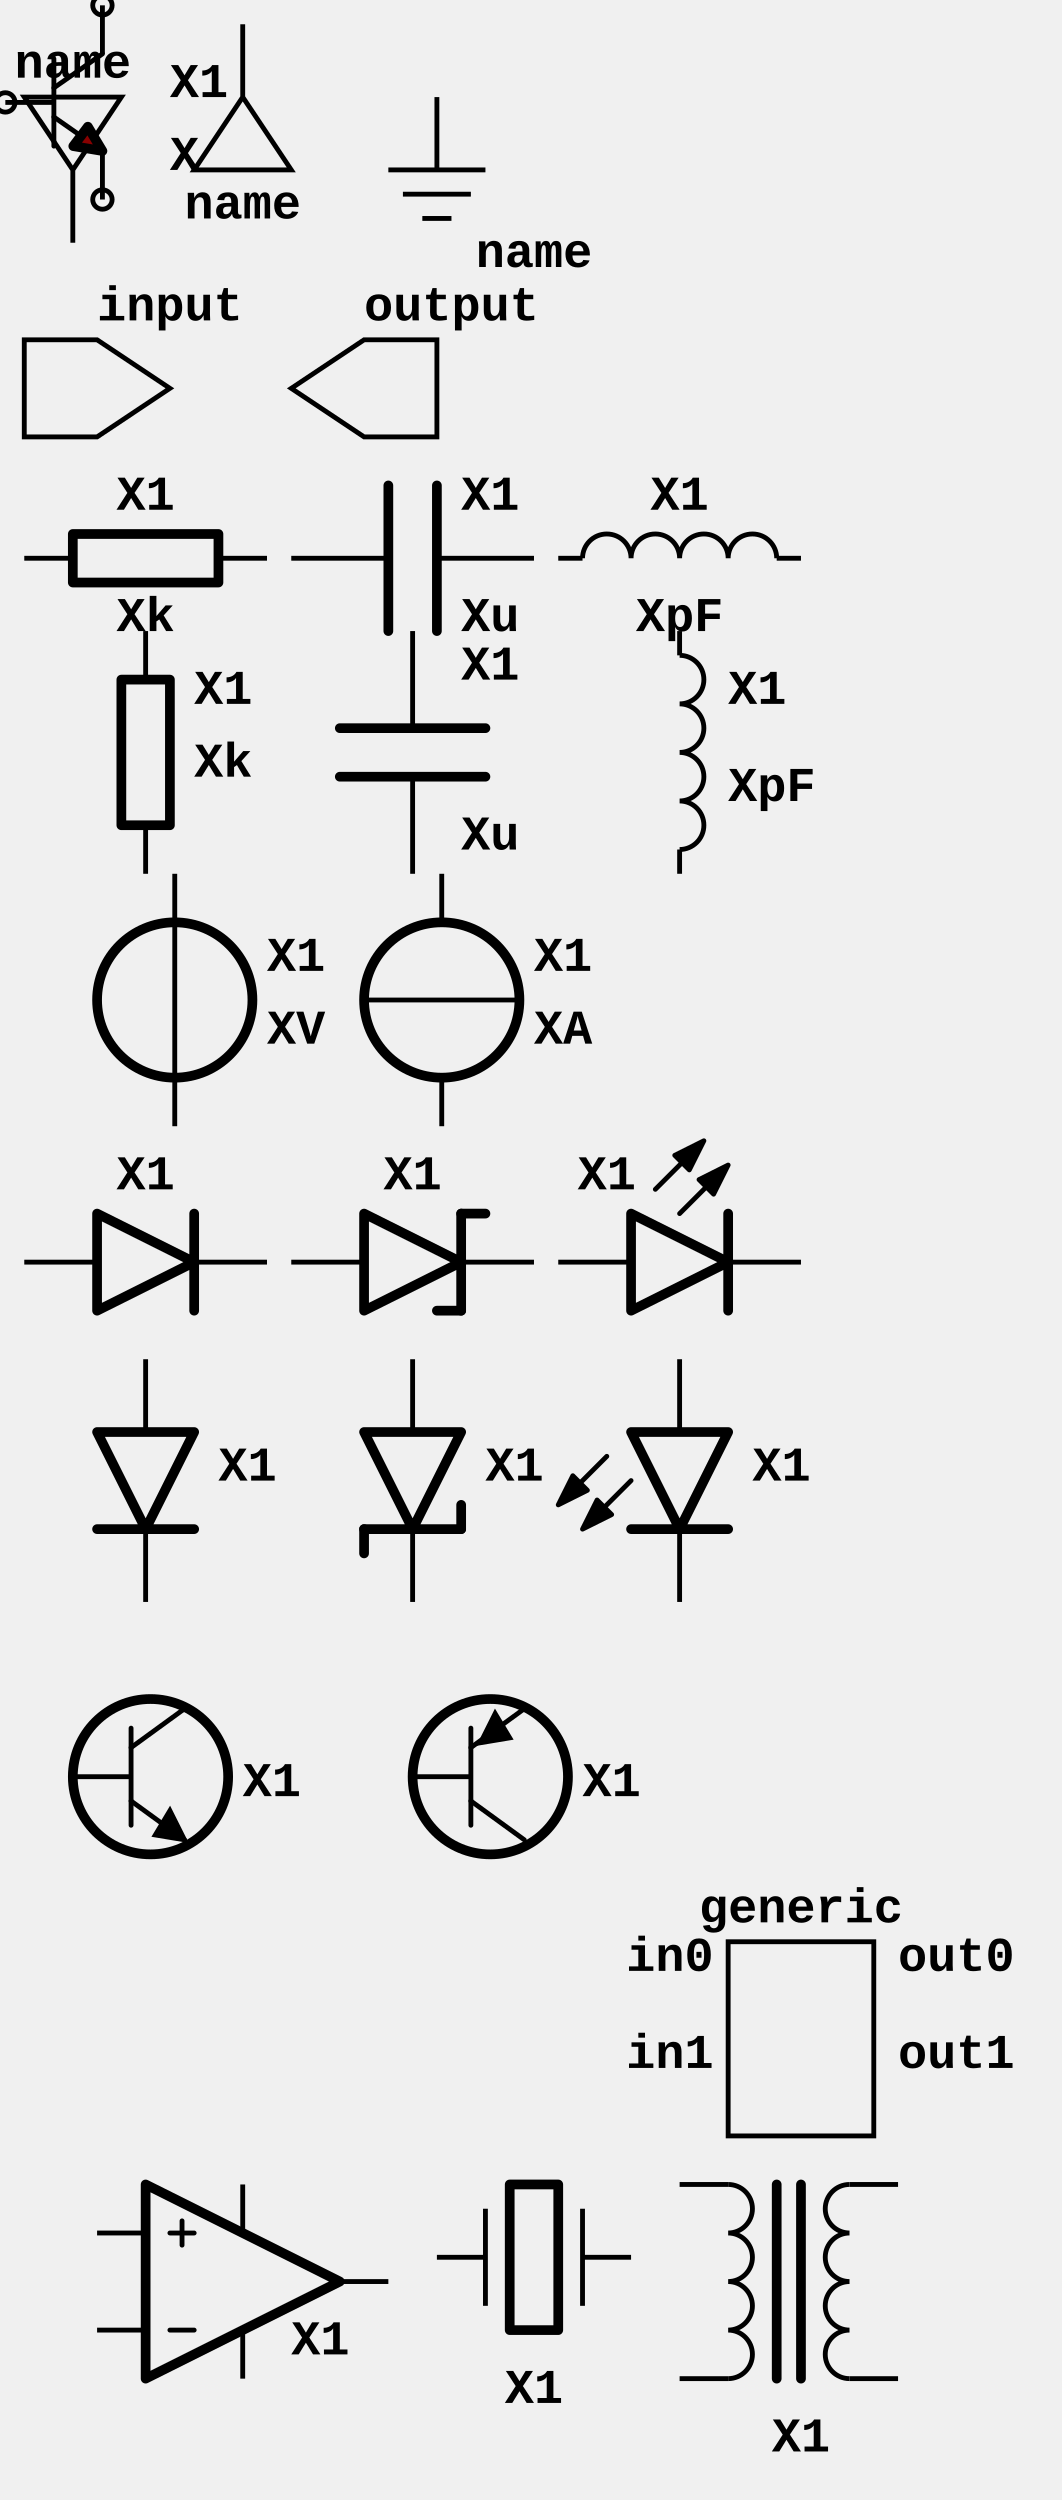
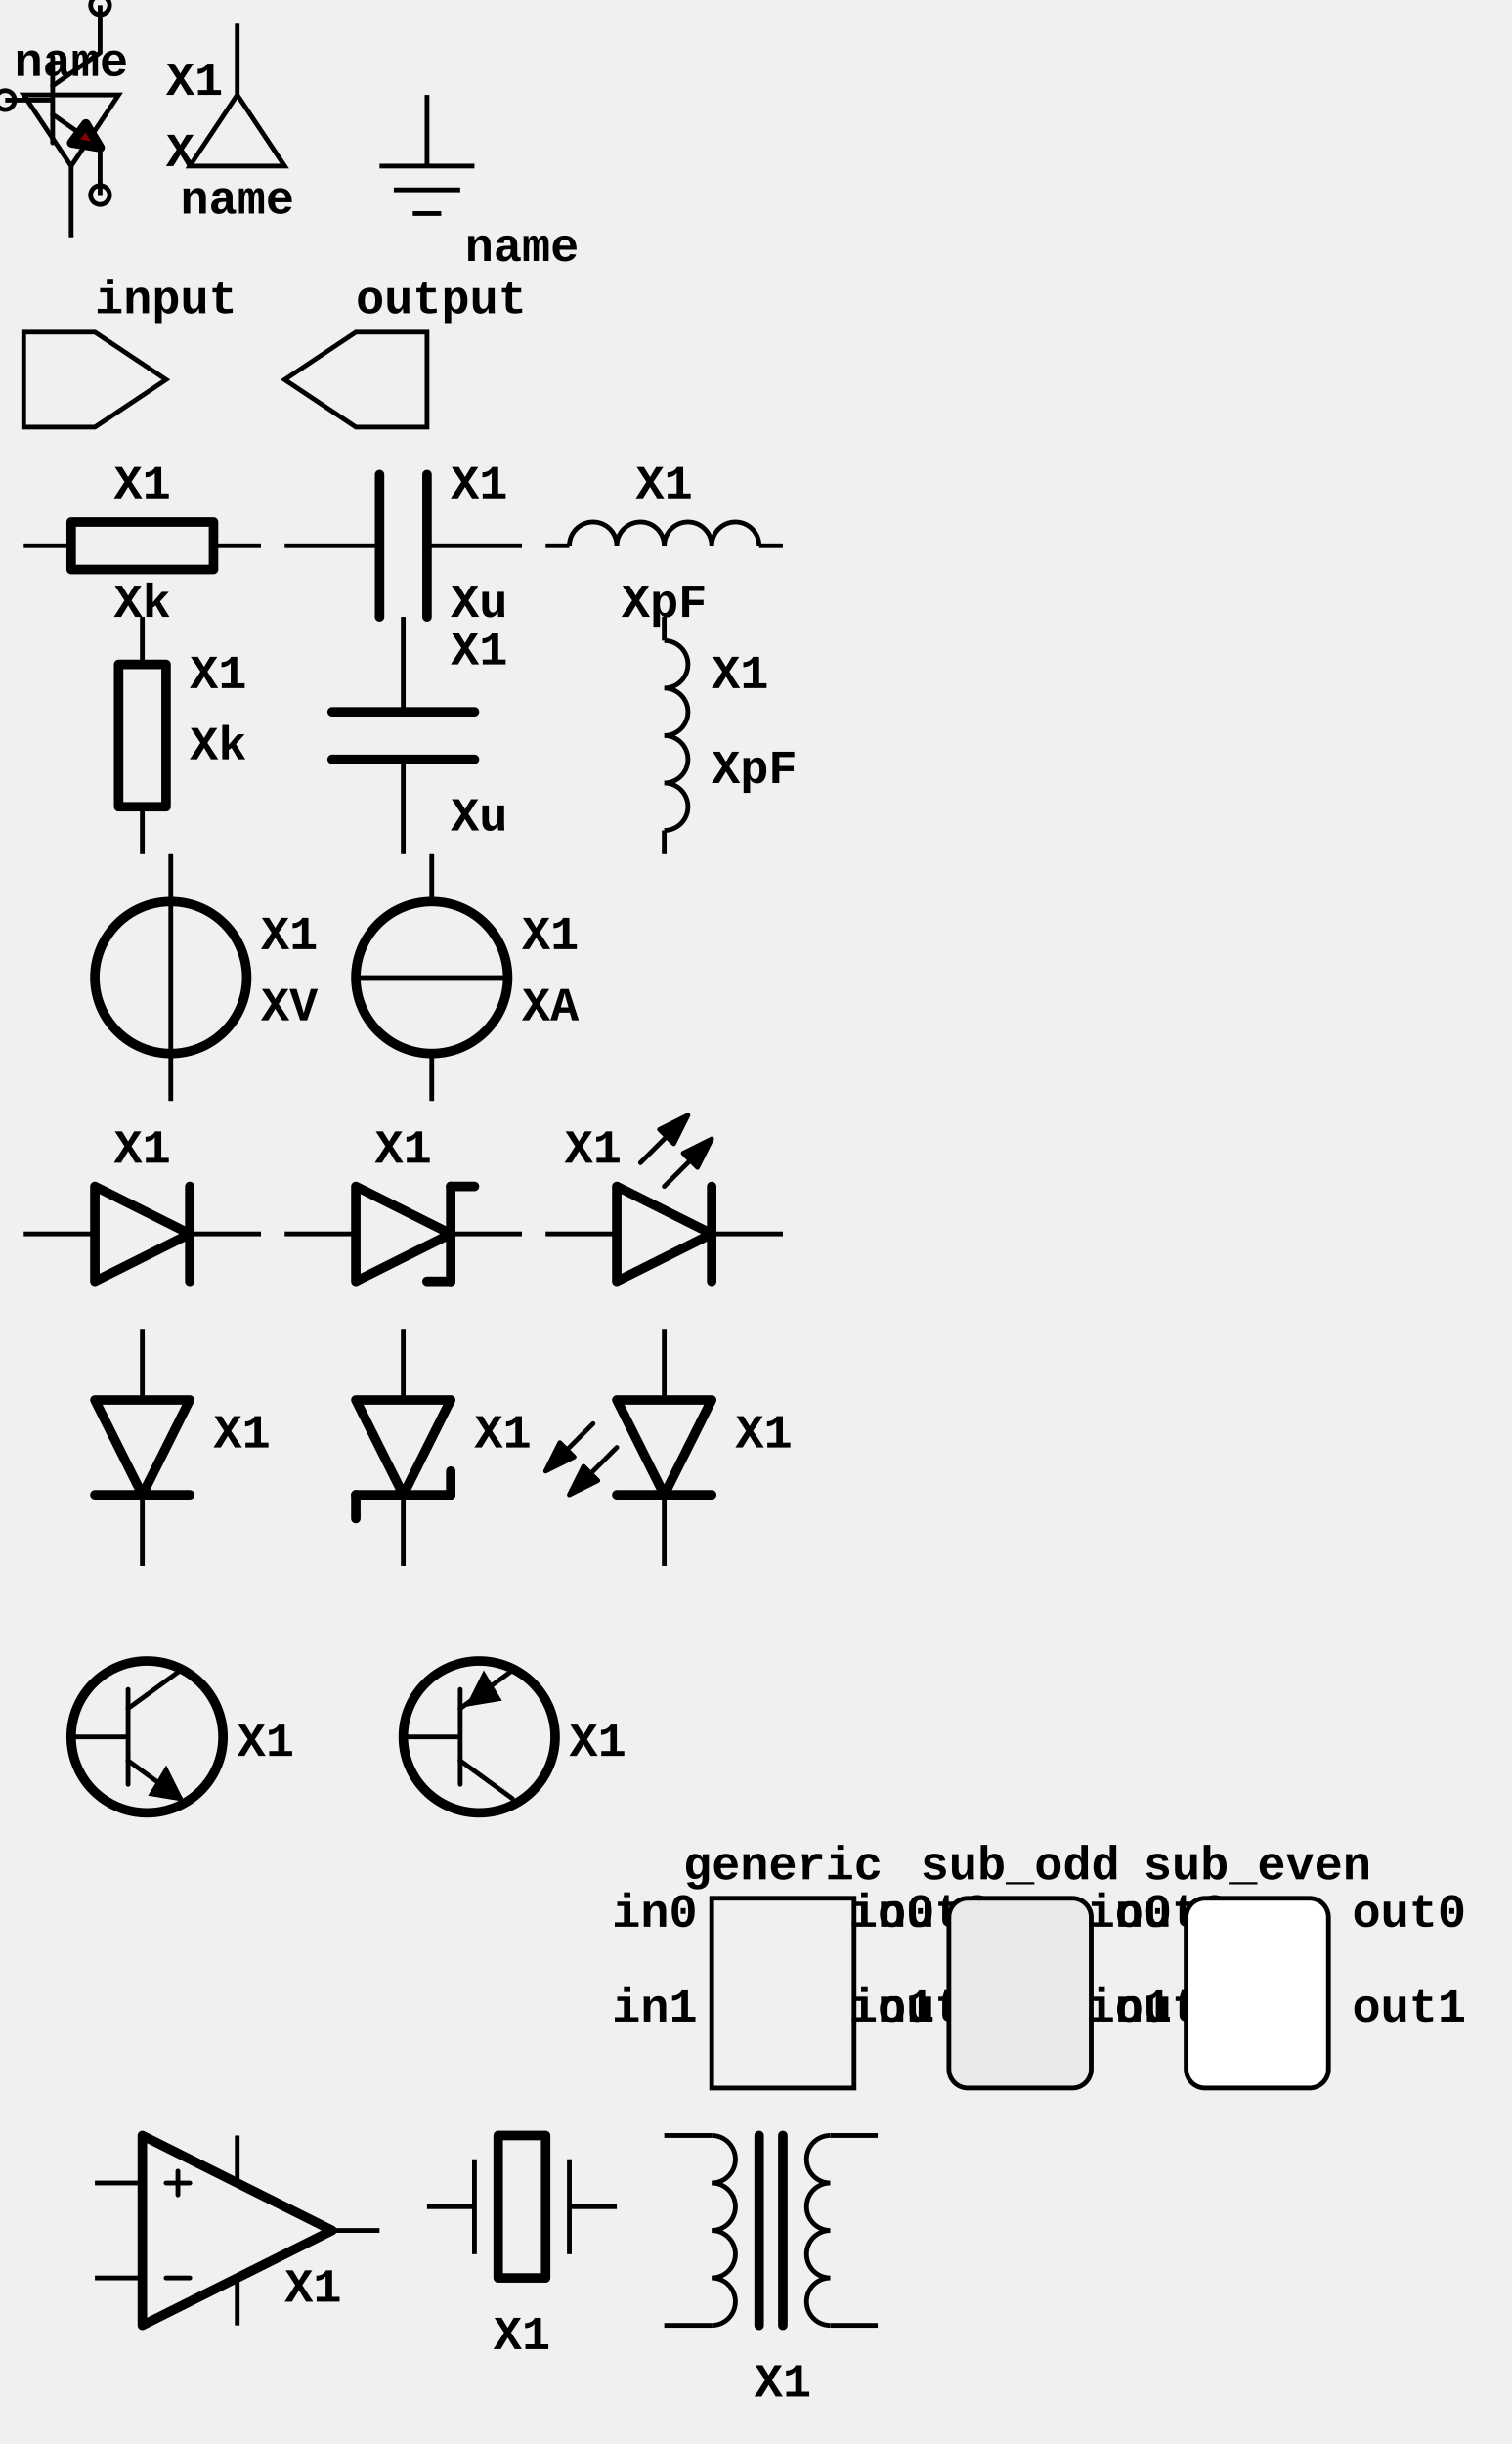
<svg xmlns="http://www.w3.org/2000/svg" xmlns:ns1="https://github.com/ajsb85/netlist2svg">
  <style>
  svg {
    stroke: #000;
    fill: none;
  }
  text {
    fill: #000;
    stroke: none;
    font-size: 10px;
    font-weight: bold;
    font-family: "Courier New", monospace;
  }
  .nodelabel {
    text-anchor: middle;
  }
  .inputPortLabel {
    text-anchor: end;
  }
  .splitjoinBody {
    fill: #000;
  }
  .junction {
    fill: #000;
  }
  .labelBackground {
    fill: #fff;
    stroke: none;
  }
  .detail, .symbol {
    stroke-linejoin: round;
    stroke-linecap: round;
  }
  .symbol {
    stroke-width: 2;
  }
  .detail {
    fill: #000;
  }

  @media (prefers-color-scheme: dark) {
    svg {
      stroke: #fff !important;
    }
    text {
      fill: #fff !important;
    }
    .splitjoinBody {
      fill: #fff !important;
    }
    .junction {
      fill: #fff !important;
    }
    .labelBackground {
      fill: #0a192f !important; /* Blueprint background or transparent */
    }
    .detail {
      fill: #fff !important;
    }
    circle, path, rect, line {
      stroke: #fff;
    }
    [style*="fill:#000"], [style*="fill:#000000"] {
      fill: #fff !important;
    }
    [style*="stroke:#000"], [style*="stroke:#000000"] {
      stroke: #fff !important;
    }
+     .subModuleOdd {
+       fill: #0e2238 !important;
+     }
+     .subModuleEven {
+       fill: #16365a !important;
+     }
+   }
+ 
+   /* Forced dark theme (used by the always-dark interactive demo). Mirrors the
+      prefers-color-scheme rules above but is triggered by class="dark" on the
+      root svg, so it works even when the host page/OS is not in dark mode. */
+   svg.dark {
+     stroke: #fff !important;
+   }
+   svg.dark text {
+     fill: #fff !important;
+   }
+   svg.dark .splitjoinBody {
+     fill: #fff !important;
+   }
+   svg.dark .junction {
+     fill: #fff !important;
+   }
+   svg.dark .labelBackground {
+     fill: #0a192f !important;
+   }
+   svg.dark .detail {
+     fill: #fff !important;
+   }
+   svg.dark circle, svg.dark path, svg.dark rect, svg.dark line {
+     stroke: #fff;
+   }
+   svg.dark .subModuleOdd {
+     fill: #0e2238 !important;
+   }
+   svg.dark .subModuleEven {
+     fill: #16365a !important;
+   }
+   svg.dark [style*="fill:#000"], svg.dark [style*="fill:#000000"] {
+     fill: #fff !important;
+   }
+   svg.dark [style*="stroke:#000"], svg.dark [style*="stroke:#000000"] {
+     stroke: #fff !important;
  }
</style>
  <ns1:properties constants="false" splitsAndJoins="false" genericsLaterals="true">
    <ns1:layoutEngine org.eclipse.elk.layered.spacing.nodeNodeBetweenLayers="5" org.eclipse.elk.layered.compaction.postCompaction.strategy="4" org.eclipse.elk.spacing.nodeNode="35" org.eclipse.elk.direction="DOWN" />
  </ns1:properties>
  <g ns1:type="vcc" ns1:width="20" ns1:height="30" transform="translate(5,20)">
    <ns1:alias val="vcc" />
    <text x="10" y="-4" class="nodelabel $cell_id" ns1:attribute="name">name</text>
    <path d="M0,0 H20 L10,15 Z M10,15 V30" class="$cell_id" />
    <g ns1:x="10" ns1:y="30" ns1:pid="A" ns1:position="bottom" />
  </g>
  <g ns1:type="vee" ns1:width="20" ns1:height="30" transform="translate(40,35)">
    <ns1:alias val="vee" />
    <text x="10" y="10" class="nodelabel $cell_id" ns1:attribute="name">name</text>
    <path d="M0,0 H20 L10,-15 Z M10,-15 V-30" class="$cell_id" />
    <g ns1:x="10" ns1:y="-30" ns1:pid="A" ns1:position="top" />
  </g>
  <g ns1:type="gnd" ns1:width="20" ns1:height="30" transform="translate(80,35)">
    <ns1:alias val="gnd" />
    <text x="30" y="20" class="nodelabel $cell_id" ns1:attribute="name">name</text>
    <path d="M0,0 H20 M3,5 H17 M7,10 H13 M10,0 V-15" class="$cell_id" />
    <g ns1:x="10" ns1:y="-15" ns1:pid="A" ns1:position="top" />
  </g>
  <g ns1:type="inputExt" ns1:width="30" ns1:height="20" transform="translate(5,70)">
    <text x="15" y="-4" class="$cell_id" ns1:attribute="ref">input</text>
    <ns1:alias val="$_inputExt_" />
    <path d="M0,0 V20 H15 L30,10 15,0 Z" class="$cell_id" />
    <g ns1:x="30" ns1:y="10" ns1:pid="Y" ns1:position="right" />
  </g>
  <g ns1:type="outputExt" ns1:width="30" ns1:height="20" transform="translate(60,70)">
    <text x="15" y="-4" class="$cell_id" ns1:attribute="ref">output</text>
    <ns1:alias val="$_outputExt_" />
    <path d="M30,0 V20 H15 L0,10 15,0 Z" class="$cell_id" />
    <g ns1:x="0" ns1:y="10" ns1:pid="A" ns1:position="left" />
  </g>
  <g ns1:type="resistor_h" ns1:width="50" ns1:height="10" transform="translate(5,110)">
    <ns1:alias val="r_h" />
    <text class="nodelabel $cell_id" x="25" y="-5" ns1:attribute="ref">X1</text>
    <text class="nodelabel $cell_id" x="25" y="20" ns1:attribute="value">Xk</text>
    <path d="M10,0 H40 V10 H10 Z" class="symbol $cell_id" />
    <path d="M0,5 H10 M40,5 H50" class="connect $cell_id" />
    <g ns1:x="0" ns1:y="5" ns1:pid="A" ns1:position="top" />
    <g ns1:x="50" ns1:y="5" ns1:pid="B" ns1:position="bottom" />
  </g>
  <g ns1:type="resistor_v" ns1:width="10" ns1:height="50" transform="translate(25,130)">
    <ns1:alias val="r_v" />
    <text x="15" y="15" ns1:attribute="ref" class="$cell_id">X1</text>
    <text x="15" y="30" ns1:attribute="value" class="$cell_id">Xk</text>
    <path d="M0,10 V40 H10 V10 Z" class="symbol $cell_id" />
    <path d="M5,0 V10 M5,40 V50" class="connect $cell_id" />
    <g ns1:x="5" ns1:y="0" ns1:pid="A" ns1:position="top" />
    <g ns1:x="5" ns1:y="50" ns1:pid="B" ns1:position="bottom" />
  </g>
  <g ns1:type="capacitor_h" ns1:width="50" ns1:height="30" transform="translate(60,100)">
    <ns1:alias val="c_h" />
    <text x="35" y="5" ns1:attribute="ref" class="$cell_id">X1</text>
    <text x="35" y="30" ns1:attribute="value" class="$cell_id">Xu</text>
    <path d="M20,0 V30 M30,0 V30" class="symbol $cell_id" />
    <path d="M0,15 H20 M30,15 H50" class="connect $cell_id" />
    <g ns1:x="0" ns1:y="15" ns1:pid="A" ns1:position="top" />
    <g ns1:x="50" ns1:y="15" ns1:pid="B" ns1:position="bottom" />
  </g>
  <g ns1:type="capacitor_v" ns1:width="30" ns1:height="50" transform="translate(70,130)">
    <ns1:alias val="c_v" />
    <text x="25" y="10" ns1:attribute="ref" class="$cell_id">X1</text>
    <text x="25" y="45" ns1:attribute="value" class="$cell_id">Xu</text>
    <path d="M0,20 H30 M0,30 H30" class="symbol $cell_id" />
    <path d="M15,0 V20 M15,30 V50" class="connect $cell_id" />
    <g ns1:x="15" ns1:y="0" ns1:pid="A" ns1:position="top" />
    <g ns1:x="15" ns1:y="50" ns1:pid="B" ns1:position="bottom" />
  </g>
  <g ns1:type="inductor_h" ns1:width="50" ns1:height="10" transform="translate(115,110)">
    <ns1:alias val="l_h" />
    <text class="nodelabel $cell_id" x="25" y="-5" ns1:attribute="ref">X1</text>
    <text class="nodelabel $cell_id" x="25" y="20" ns1:attribute="value">XpF</text>
    <path d="M5,5 A5,5 0 0 1 15,5 A5,5 0 0 1 25,5 A5,5 0 0 1 35,5 A5,5 0 0 1 45,5" class="$cell_id" />
    <path d="M0,5 H5 M45,5 H50" class="connect $cell_id" />
    <g ns1:x="0" ns1:y="5" ns1:pid="A" ns1:position="top" />
    <g ns1:x="50" ns1:y="5" ns1:pid="B" ns1:position="bottom" />
  </g>
  <g ns1:type="inductor_v" ns1:width="10" ns1:height="50" transform="translate(135,130)">
    <ns1:alias val="l_v" />
    <text x="15" y="15" ns1:attribute="ref" class="$cell_id">X1</text>
    <text x="15" y="35" ns1:attribute="value" class="$cell_id">XpF</text>
    <path d="M5,5 A5,5 0 0 1 5,15 A5,5 0 0 1 5,25 A5,5 0 0 1 5,35 A5,5 0 0 1 5,45" class="$cell_id" />
    <path d="M5,0 V5 M5,45 V50" class="connect $cell_id" />
    <g ns1:x="5" ns1:y="0" ns1:pid="A" ns1:position="top" />
    <g ns1:x="5" ns1:y="50" ns1:pid="B" ns1:position="bottom" />
  </g>
  <g ns1:type="voltage_source" ns1:width="32" ns1:height="52" transform="translate(20,180)">
    <ns1:alias val="v" />
    <text x="35" y="20" ns1:attribute="ref" class="$cell_id">X1</text>
    <text x="35" y="35" ns1:attribute="value" class="$cell_id">XV</text>
    <circle cx="16" cy="26" r="16" class="symbol $cell_id" />
    <path d="M16,10 V42" class="detail $cell_id" />
    <path d="M16,0 V10 M16,42 V52" class="connect $cell_id" />
    <g ns1:x="16" ns1:y="0" ns1:pid="+" ns1:position="top" />
    <g ns1:x="16" ns1:y="52" ns1:pid="-" ns1:position="bottom" />
  </g>
  <g ns1:type="current_source" ns1:width="32" ns1:height="52" transform="translate(75,180)">
    <ns1:alias val="i" />
    <text x="35" y="20" ns1:attribute="ref" class="$cell_id">X1</text>
    <text x="35" y="35" ns1:attribute="value" class="$cell_id">XA</text>
    <circle cx="16" cy="26" r="16" class="symbol $cell_id" />
    <path d="M0,26 H32" class="detail $cell_id" />
    <path d="M16,0 V10 M16,42 V52" class="connect $cell_id" />
    <g ns1:x="16" ns1:y="0" ns1:pid="+" ns1:position="top" />
    <g ns1:x="16" ns1:y="52" ns1:pid="-" ns1:position="bottom" />
  </g>
  <g ns1:type="diode_h" ns1:width="50" ns1:height="20" transform="translate(5,250)">
    <ns1:alias val="d_h" />
    <text class="nodelabel $cell_id" x="25" y="-5" ns1:attribute="ref">X1</text>
    <path d="M15,0 V20 L35,10 Z M35,0 V20" class="symbol $cell_id" />
    <path d="M0,10 H15 M35,10 H50" class="connect $cell_id" />
    <g ns1:x="0" ns1:y="10" ns1:pid="+" ns1:position="left" />
    <g ns1:x="50" ns1:y="10" ns1:pid="-" ns1:position="right" />
  </g>
  <g ns1:type="diode_v" ns1:width="20" ns1:height="50" transform="translate(20,280)">
    <ns1:alias val="d_v" />
    <text x="25" y="25" ns1:attribute="ref" class="$cell_id">X1</text>
    <path d="M0,15 H20 L10,35 Z M0,35 H20" class="symbol $cell_id" />
    <path d="M10,0 V15 M10,35 V50" class="connect $cell_id" />
    <g ns1:x="10" ns1:y="0" ns1:pid="+" ns1:position="top" />
    <g ns1:x="10" ns1:y="50" ns1:pid="-" ns1:position="bottom" />
  </g>
  <g ns1:type="diode_schottky_h" ns1:width="50" ns1:height="20" transform="translate(60,250)">
    <ns1:alias val="d_sk_h" />
    <text class="nodelabel $cell_id" x="25" y="-5" ns1:attribute="ref">X1</text>
    <path d="M15,0 V20 L35,10 Z M35,0 V20" class="symbol $cell_id" />
    <path d="M0,10 H15 M35,10 H50" class="connect $cell_id" />
    <path d="M35,0 H40 M35,20 H30" class="symbol $cell_id" />
    <g ns1:x="0" ns1:y="10" ns1:pid="+" ns1:position="left" />
    <g ns1:x="50" ns1:y="10" ns1:pid="-" ns1:position="right" />
  </g>
  <g ns1:type="diode_schottky_v" ns1:width="20" ns1:height="50" transform="translate(75,280)">
    <ns1:alias val="d_sk_v" />
    <text x="25" y="25" ns1:attribute="ref" class="$cell_id">X1</text>
    <path d="M0,15 H20 L10,35 Z M0,35 H20" class="symbol $cell_id" />
    <path d="M10,0 V15 M10,35 V50" class="connect $cell_id" />
    <path d="M0,35 V40 M20,35 V30" class="symbol $cell_id" />
    <g ns1:x="10" ns1:y="0" ns1:pid="+" ns1:position="top" />
    <g ns1:x="10" ns1:y="50" ns1:pid="-" ns1:position="bottom" />
  </g>
  <g ns1:type="diode_led_h" ns1:width="50" ns1:height="20" transform="translate(115,250)">
    <ns1:alias val="d_led_h" />
    <text class="nodelabel $cell_id" x="10" y="-5" ns1:attribute="ref">X1</text>
    <path d="M15,0 V20 L35,10 Z M35,0 V20" class="symbol $cell_id" />
    <path d="M0,10 H15 M35,10 H50" class="connect $cell_id" />
    <path d="m20,-5 7,-7" class="detail $cell_id" />
    <path d="m24,-12 6,-3 -3,6 z" class="detail $cell_id" />
    <path d="m25,0 7,-7" class="detail $cell_id" />
    <path d="m29,-7 6,-3 -3,6 z" class="detail $cell_id" />
    <g ns1:x="0" ns1:y="10" ns1:pid="+" ns1:position="top" />
    <g ns1:x="50" ns1:y="10" ns1:pid="-" ns1:position="bottom" />
  </g>
  <g ns1:type="diode_led_v" ns1:width="20" ns1:height="50" transform="translate(130,280)">
    <ns1:alias val="d_led_v" />
    <text x="25" y="25" ns1:attribute="ref" class="$cell_id">X1</text>
    <path d="M0,15 H20 L10,35 Z M0,35 H20" class="symbol $cell_id" />
    <path d="M10,0 V15 M10,35 V50" class="connect $cell_id" />
    <path d="m-5,20 -7,7" class="detail $cell_id" />
    <path d="m-12,24 -3,6 6,-3 z" class="detail $cell_id" />
    <path d="m0,25 -7,7" class="detail $cell_id" />
    <path d="m-7,29 -3,6 6,-3 z" class="detail $cell_id" />
    <g ns1:x="10" ns1:y="0" ns1:pid="+" ns1:position="top" />
    <g ns1:x="10" ns1:y="50" ns1:pid="-" ns1:position="bottom" />
  </g>
  <g ns1:type="transistor_npn" ns1:width="32" ns1:height="32" transform="translate(15,350)">
    <ns1:alias val="q_npn" />
    <text x="35" y="20" ns1:attribute="ref" class="$cell_id">X1</text>
    <circle r="16" cx="16" cy="16" class="symbol $cell_id" />
    <path d="M0,16 H12 M12,6 V26" class="detail $cell_id" />
    <path d="m12,10 11,-8" class="detail $cell_id" />
    <path d="m12,21 11,8" class="detail $cell_id" />
    <path d="m23,29 -6,-1 3,-5 z" style="fill:#000000" class="$cell_id" />
    <g ns1:x="22" ns1:y="2" ns1:pid="C" ns1:position="top" />
    <g ns1:x="0" ns1:y="16" ns1:pid="B" ns1:position="left" />
    <g ns1:x="23" ns1:y="29" ns1:pid="E" ns1:position="bottom" />
  </g>
  <g ns1:type="transistor_pnp" ns1:width="32" ns1:height="32" transform="translate(85,350)">
    <ns1:alias val="q_pnp" />
    <text x="35" y="20" ns1:attribute="ref" class="$cell_id">X1</text>
    <circle r="16" cx="16" cy="16" class="symbol $cell_id" />
    <path d="M0,16 H12 M12,6 V26" class="detail $cell_id" />
    <path d="m12,10 11,-8" class="detail $cell_id" />
    <path d="m12,21 11,8" class="detail $cell_id" />
    <path d="m14,9 6,-1 -3,-5 z" style="fill:#000000" class="$cell_id" />
    <g ns1:x="22" ns1:y="2" ns1:pid="C" ns1:position="top" />
    <g ns1:x="0" ns1:y="16" ns1:pid="B" ns1:position="left" />
    <g ns1:x="23" ns1:y="29" ns1:pid="E" ns1:position="bottom" />
  </g>
  <g ns1:type="generic" ns1:width="30" ns1:height="40" transform="translate(150, 400)">
    <text x="15" y="-4" class="nodelabel $cell_id" ns1:attribute="ref">generic</text>
    <rect width="30" height="40" x="0" y="0" ns1:generic="body" class="$cell_id" />
+     <g transform="translate(30,10)" ns1:x="30" ns1:y="10" ns1:pid="out0" ns1:position="right">
+       <text x="5" y="-4" class="$cell_id">out0</text>
+     </g>
+     <g transform="translate(30,30)" ns1:x="30" ns1:y="30" ns1:pid="out1" ns1:position="right">
+       <text x="5" y="-4" class="$cell_id">out1</text>
+     </g>
+     <g transform="translate(0,10)" ns1:x="0" ns1:y="10" ns1:pid="in0" ns1:position="left">
+       <text x="-3" y="-4" class="inputPortLabel $cell_id">in0</text>
+     </g>
+     <g transform="translate(0,30)" ns1:x="0" ns1:y="30" ns1:pid="in1" ns1:position="left">
+       <text x="-3" y="-4" class="inputPortLabel $cell_id">in1</text>
+     </g>
+   </g>
+   <g ns1:type="sub_odd" ns1:width="30" ns1:height="40" transform="translate(200, 400)">
+     <text x="15" y="-4" class="nodelabel $cell_id" ns1:attribute="ref">sub_odd</text>
+     <rect width="30" height="40" x="0" y="0" ns1:generic="body" fill="#e9e9e9" rx="4" class="subModuleOdd $cell_id" />
+     <g transform="translate(30,10)" ns1:x="30" ns1:y="10" ns1:pid="out0" ns1:position="right">
+       <text x="5" y="-4" class="$cell_id">out0</text>
+     </g>
+     <g transform="translate(30,30)" ns1:x="30" ns1:y="30" ns1:pid="out1" ns1:position="right">
+       <text x="5" y="-4" class="$cell_id">out1</text>
+     </g>
+     <g transform="translate(0,10)" ns1:x="0" ns1:y="10" ns1:pid="in0" ns1:position="left">
+       <text x="-3" y="-4" class="inputPortLabel $cell_id">in0</text>
+     </g>
+     <g transform="translate(0,30)" ns1:x="0" ns1:y="30" ns1:pid="in1" ns1:position="left">
+       <text x="-3" y="-4" class="inputPortLabel $cell_id">in1</text>
+     </g>
+   </g>
+   <g ns1:type="sub_even" ns1:width="30" ns1:height="40" transform="translate(250, 400)">
+     <text x="15" y="-4" class="nodelabel $cell_id" ns1:attribute="ref">sub_even</text>
+     <rect width="30" height="40" x="0" y="0" ns1:generic="body" fill="#ffffff" rx="4" class="subModuleEven $cell_id" />
    <g transform="translate(30,10)" ns1:x="30" ns1:y="10" ns1:pid="out0" ns1:position="right">
      <text x="5" y="-4" class="$cell_id">out0</text>
    </g>
    <g transform="translate(30,30)" ns1:x="30" ns1:y="30" ns1:pid="out1" ns1:position="right">
      <text x="5" y="-4" class="$cell_id">out1</text>
    </g>
    <g transform="translate(0,10)" ns1:x="0" ns1:y="10" ns1:pid="in0" ns1:position="left">
      <text x="-3" y="-4" class="inputPortLabel $cell_id">in0</text>
    </g>
    <g transform="translate(0,30)" ns1:x="0" ns1:y="30" ns1:pid="in1" ns1:position="left">
      <text x="-3" y="-4" class="inputPortLabel $cell_id">in1</text>
    </g>
  </g>
  <g ns1:type="opamp" ns1:width="60" ns1:height="40" transform="translate(20,450)">
    <ns1:alias val="op" />
    <text x="40" y="35" ns1:attribute="ref" class="$cell_id">X1</text>
    <path d="M10,0 V40 L50,20 Z" class="symbol $cell_id" />
    <path d="M0,10 H10 M0,30 H10 M50,20 H60 M30,0 V10 M30,40 V30" class="connect $cell_id" />
    <path d="m15,10 5,0 m-2.5,-2.5 0,5" class="detail $cell_id" />
    <path d="m15,30 5,0" class="detail $cell_id" />
    <g ns1:x="0" ns1:y="10" ns1:pid="+" ns1:position="left" />
    <g ns1:x="0" ns1:y="30" ns1:pid="-" ns1:position="left" />
    <g ns1:x="60" ns1:y="20" ns1:pid="OUT" ns1:position="right" />
    <g ns1:x="30" ns1:y="0" ns1:pid="VCC" ns1:position="top" />
    <g ns1:x="30" ns1:y="40" ns1:pid="VEE" ns1:position="bottom" />
  </g>
  <g ns1:type="xtal" ns1:width="40" ns1:height="30" transform="translate(90,450)">
    <ns1:alias val="xtal" />
    <text class="nodelabel $cell_id" x="20" y="45" ns1:attribute="ref">X1</text>
    <rect x="15" y="0" width="10" height="30" class="symbol $cell_id" />
    <path d="M0,15 H10 M10,5 V25 M30,5 V25 M30,15 H40" class="$cell_id" />
    <g ns1:x="0" ns1:y="15" ns1:pid="A" ns1:position="top" />
    <g ns1:x="40" ns1:y="15" ns1:pid="B" ns1:position="bottom" />
  </g>
  <g ns1:type="transformer_1p_1s" ns1:width="35" ns1:height="45" transform="translate(140,450)">
    <ns1:alias val="transformer_1p_1s" />
    <text class="nodelabel $cell_id" x="25" y="55" ns1:attribute="ref">X1</text>
    <path d="M10,0 A5,5 0 0 1 10,10 A5,5 0 0 1 10,20 A5,5 0 0 1 10,30 A5,5 0 0 1 10,40" class="$cell_id" />
    <path d="M35,0 A5,5 0 0 0 35,10 A5,5 0 0 0 35,20 A5,5 0 0 0 35,30 A5,5 0 0 0 35,40" class="$cell_id" />
    <path d="M20,0 V40 M25,0 V40" class="symbol $cell_id" />
    <path d="M0,0 H10 M0,40 H10 M35,0 H45 M35,40 H45" class="connect $cell_id" />
    <g ns1:x="0" ns1:y="0" ns1:pid="L1.1" ns1:position="left" />
    <g ns1:x="0" ns1:y="40" ns1:pid="L1.2" ns1:position="left" />
    <g ns1:x="40" ns1:y="0" ns1:pid="L2.1" ns1:position="right" />
    <g ns1:x="40" ns1:y="40" ns1:pid="L2.2" ns1:position="right" />
  </g>
  <g ns1:type="BC548CTA" ns1:width="42.1" ns1:height="62.1">
    <ns1:alias val="BC548CTA" />
    <text x="35" y="20" ns1:attribute="ref" class="$cell_id">X1</text>
    <text x="35" y="35" ns1:attribute="value" class="$cell_id">X</text>
    <rect x="-10" y="-10" width="42.1" height="62.1" fill="none" stroke="none" class="symbol $cell_id" />
    <g ns1:pid="B" ns1:x="1.1" ns1:y="21.1" c_partid="part_pin" c_etype="pinpart" c_shapetype="group" c_show="show" c_elec="1" c_spicepin="2" c_origin="1.1,21.1" id="gge3" c_rotation="180">
      <circle c_pindot="true" class="pindot" cx="1.1" cy="21.1" r="2" />
      <path d="M 1.1 21.1 h 10" fill="none" class="connect $cell_id" />
      <circle cx="8.1" cy="21.1" r="3" fill="none" stroke-width="1" display="none" />
      <path d="M 11.1 24.1 L 14.1 21.1 L 11.1 18.1" fill="none" stroke-width="1" display="none" />
    </g>
    <g ns1:pid="C" ns1:x="21.1" ns1:y="1.1" c_partid="part_pin" c_etype="pinpart" c_shapetype="group" c_show="show" c_elec="1" c_spicepin="1" c_origin="21.1,1.1" id="gge10" c_rotation="90">
      <circle c_pindot="true" class="pindot" cx="21.1" cy="1.1" r="2" />
      <path d="M 21.1 1.1 v 10" fill="none" class="connect $cell_id" />
      <circle cx="21.1" cy="8.1" r="3" fill="none" stroke-width="1" display="none" />
      <path d="M 18.1 11.1 L 21.1 14.1 L 24.1 11.1" fill="none" stroke-width="1" display="none" />
    </g>
    <g ns1:pid="E" ns1:x="21.1" ns1:y="41.1" c_partid="part_pin" c_etype="pinpart" c_shapetype="group" c_show="show" c_elec="1" c_spicepin="3" c_origin="21.1,41.1" id="gge17" c_rotation="270">
      <circle c_pindot="true" class="pindot" cx="21.1" cy="41.1" r="2" />
      <path d="M 21.1 41.1 v -10" fill="none" class="connect $cell_id" />
      <circle cx="21.1" cy="34.1" r="3" fill="none" stroke-width="1" display="none" />
      <path d="M 24.1 31.1 L 21.1 28.1 L 18.1 31.1" fill="none" stroke-width="1" display="none" />
    </g>
    <polyline points="21.1 11.1 11.1 18.1" id="gge24" stroke-width="1" fill="none" stroke-linecap="round" class="detail $cell_id" />
    <polyline points="11.1 24.1 21.1 31.1" id="gge25" stroke-width="1" fill="none" stroke-linecap="round" class="detail $cell_id" />
    <polyline points="11.1 12.1 11.1 30.1" id="gge26" stroke-width="1" fill="none" stroke-linecap="round" class="detail $cell_id" />
    <polygon points="21.1 31.1 18.1 26.1 15.1 30.1" id="gge27" stroke-width="1" fill="#880000" stroke-linecap="round" class="symbol $cell_id" />
  </g>
</svg>
